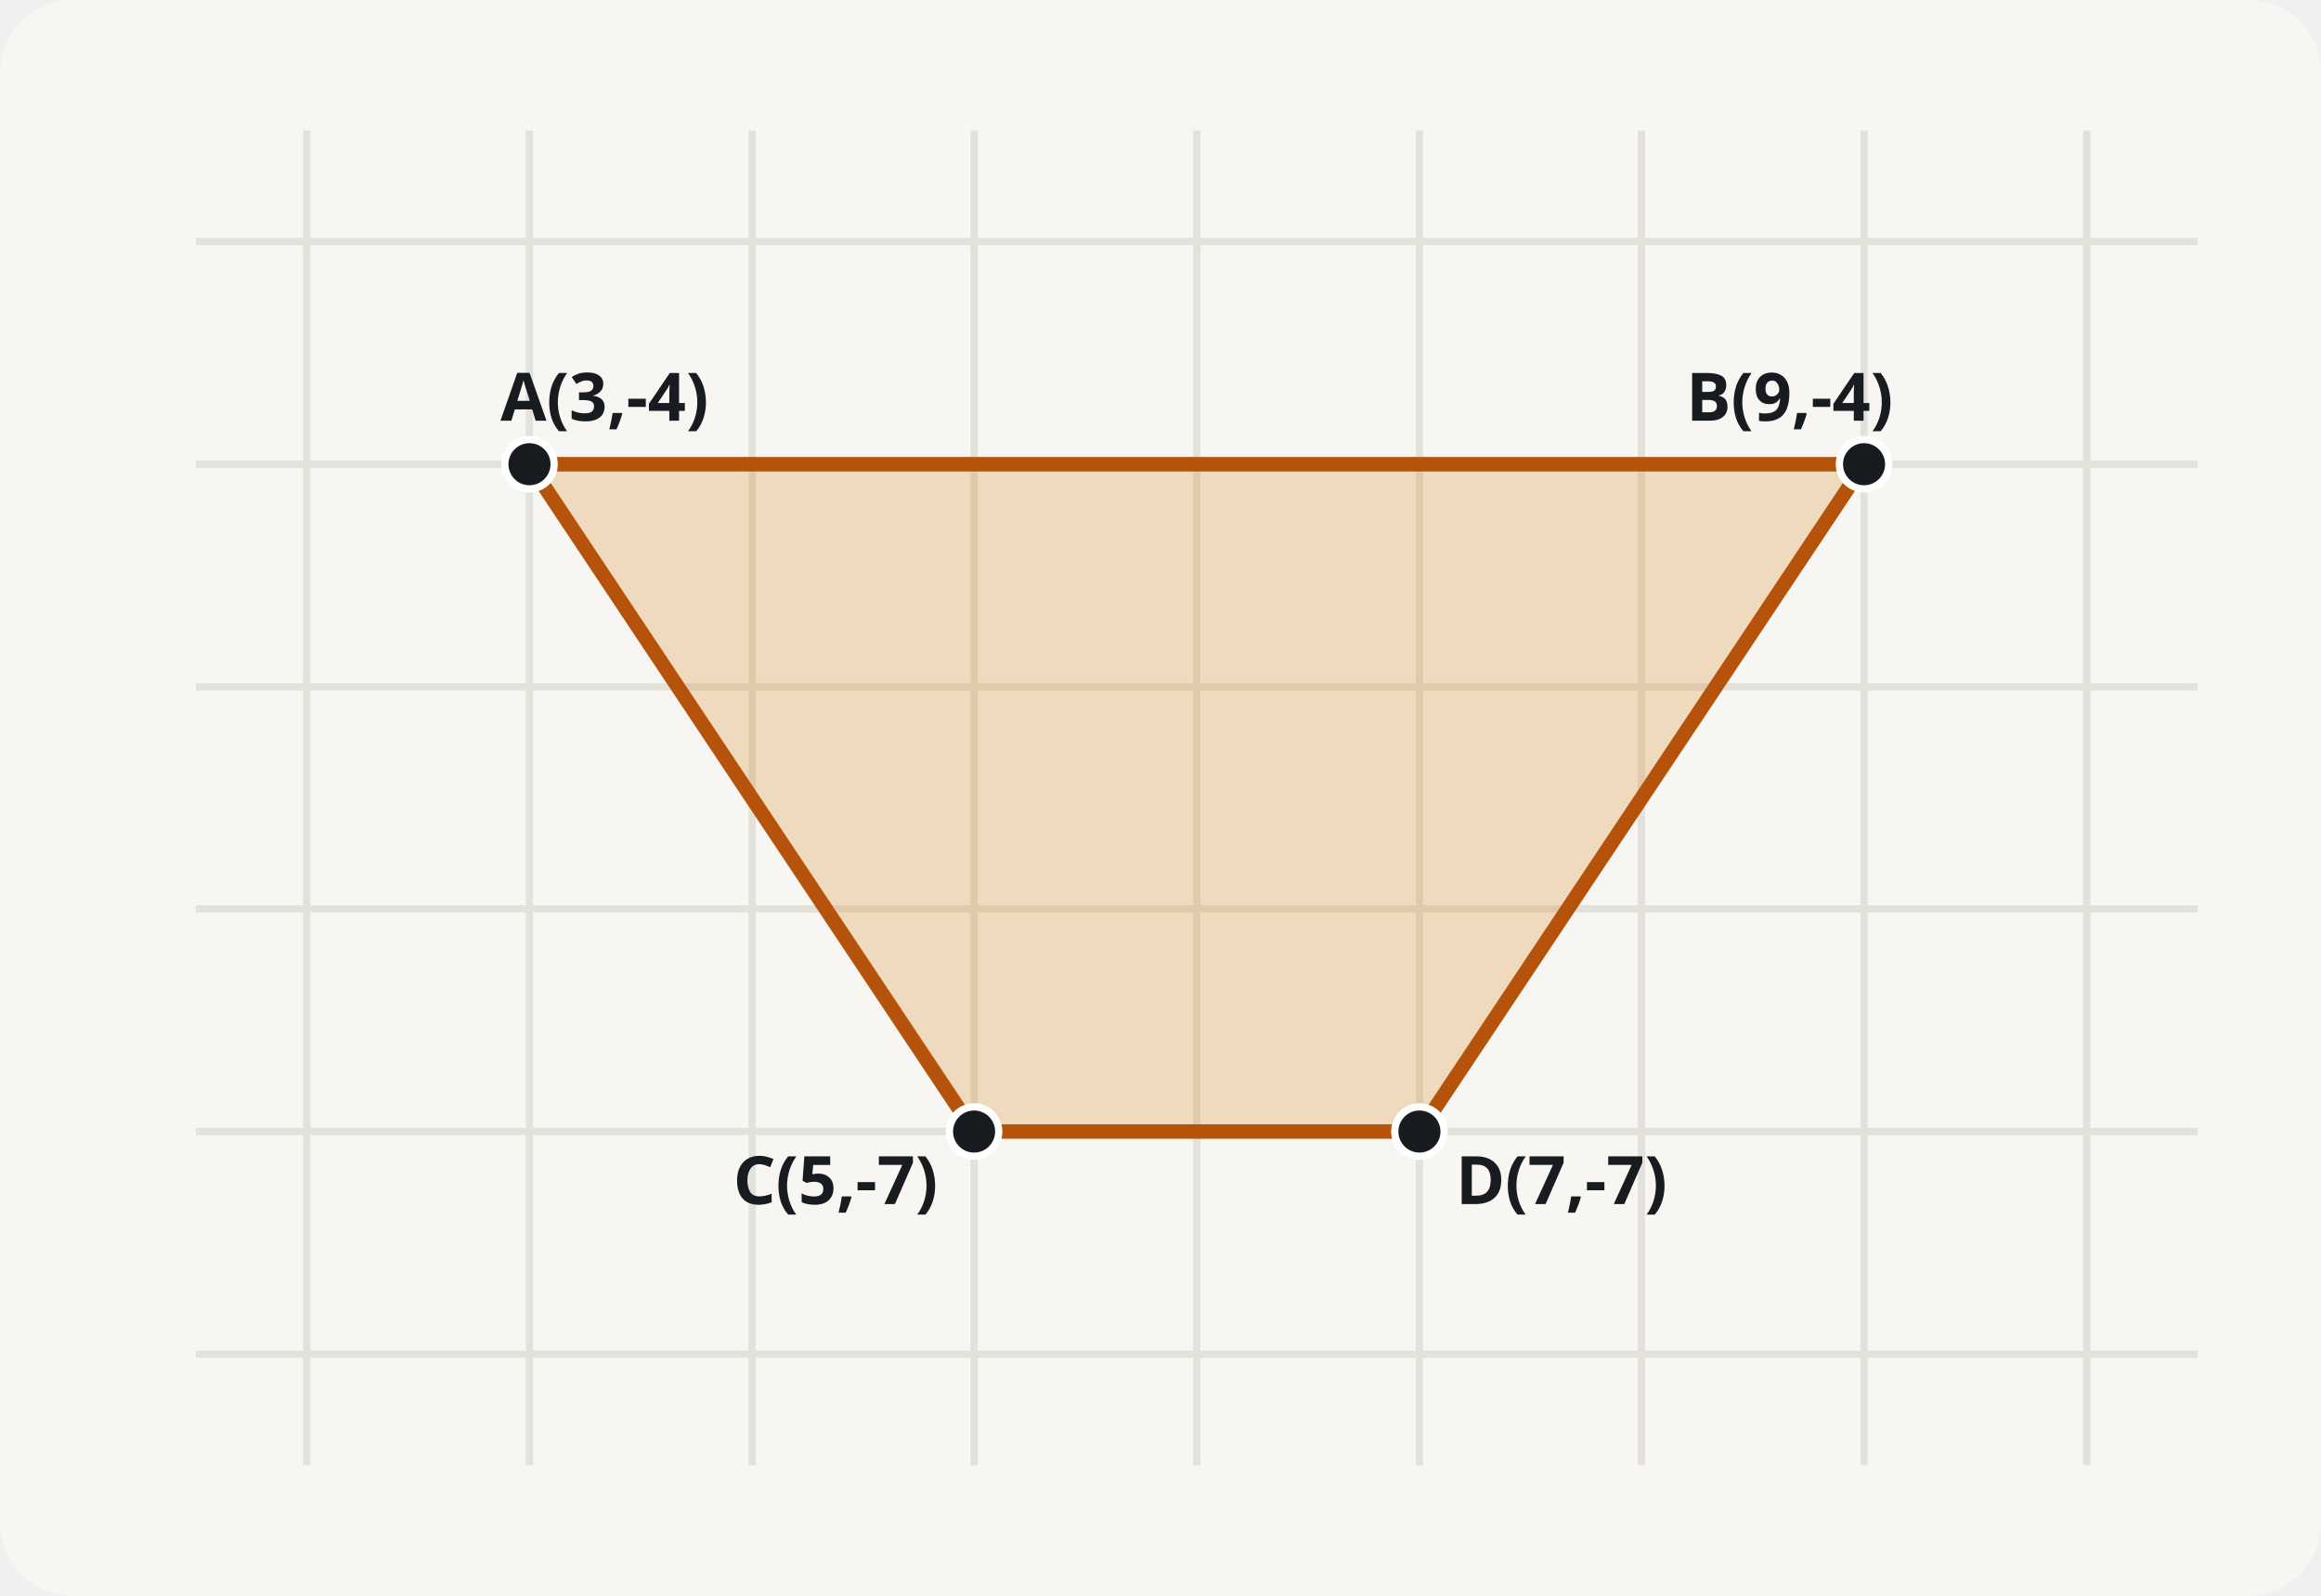
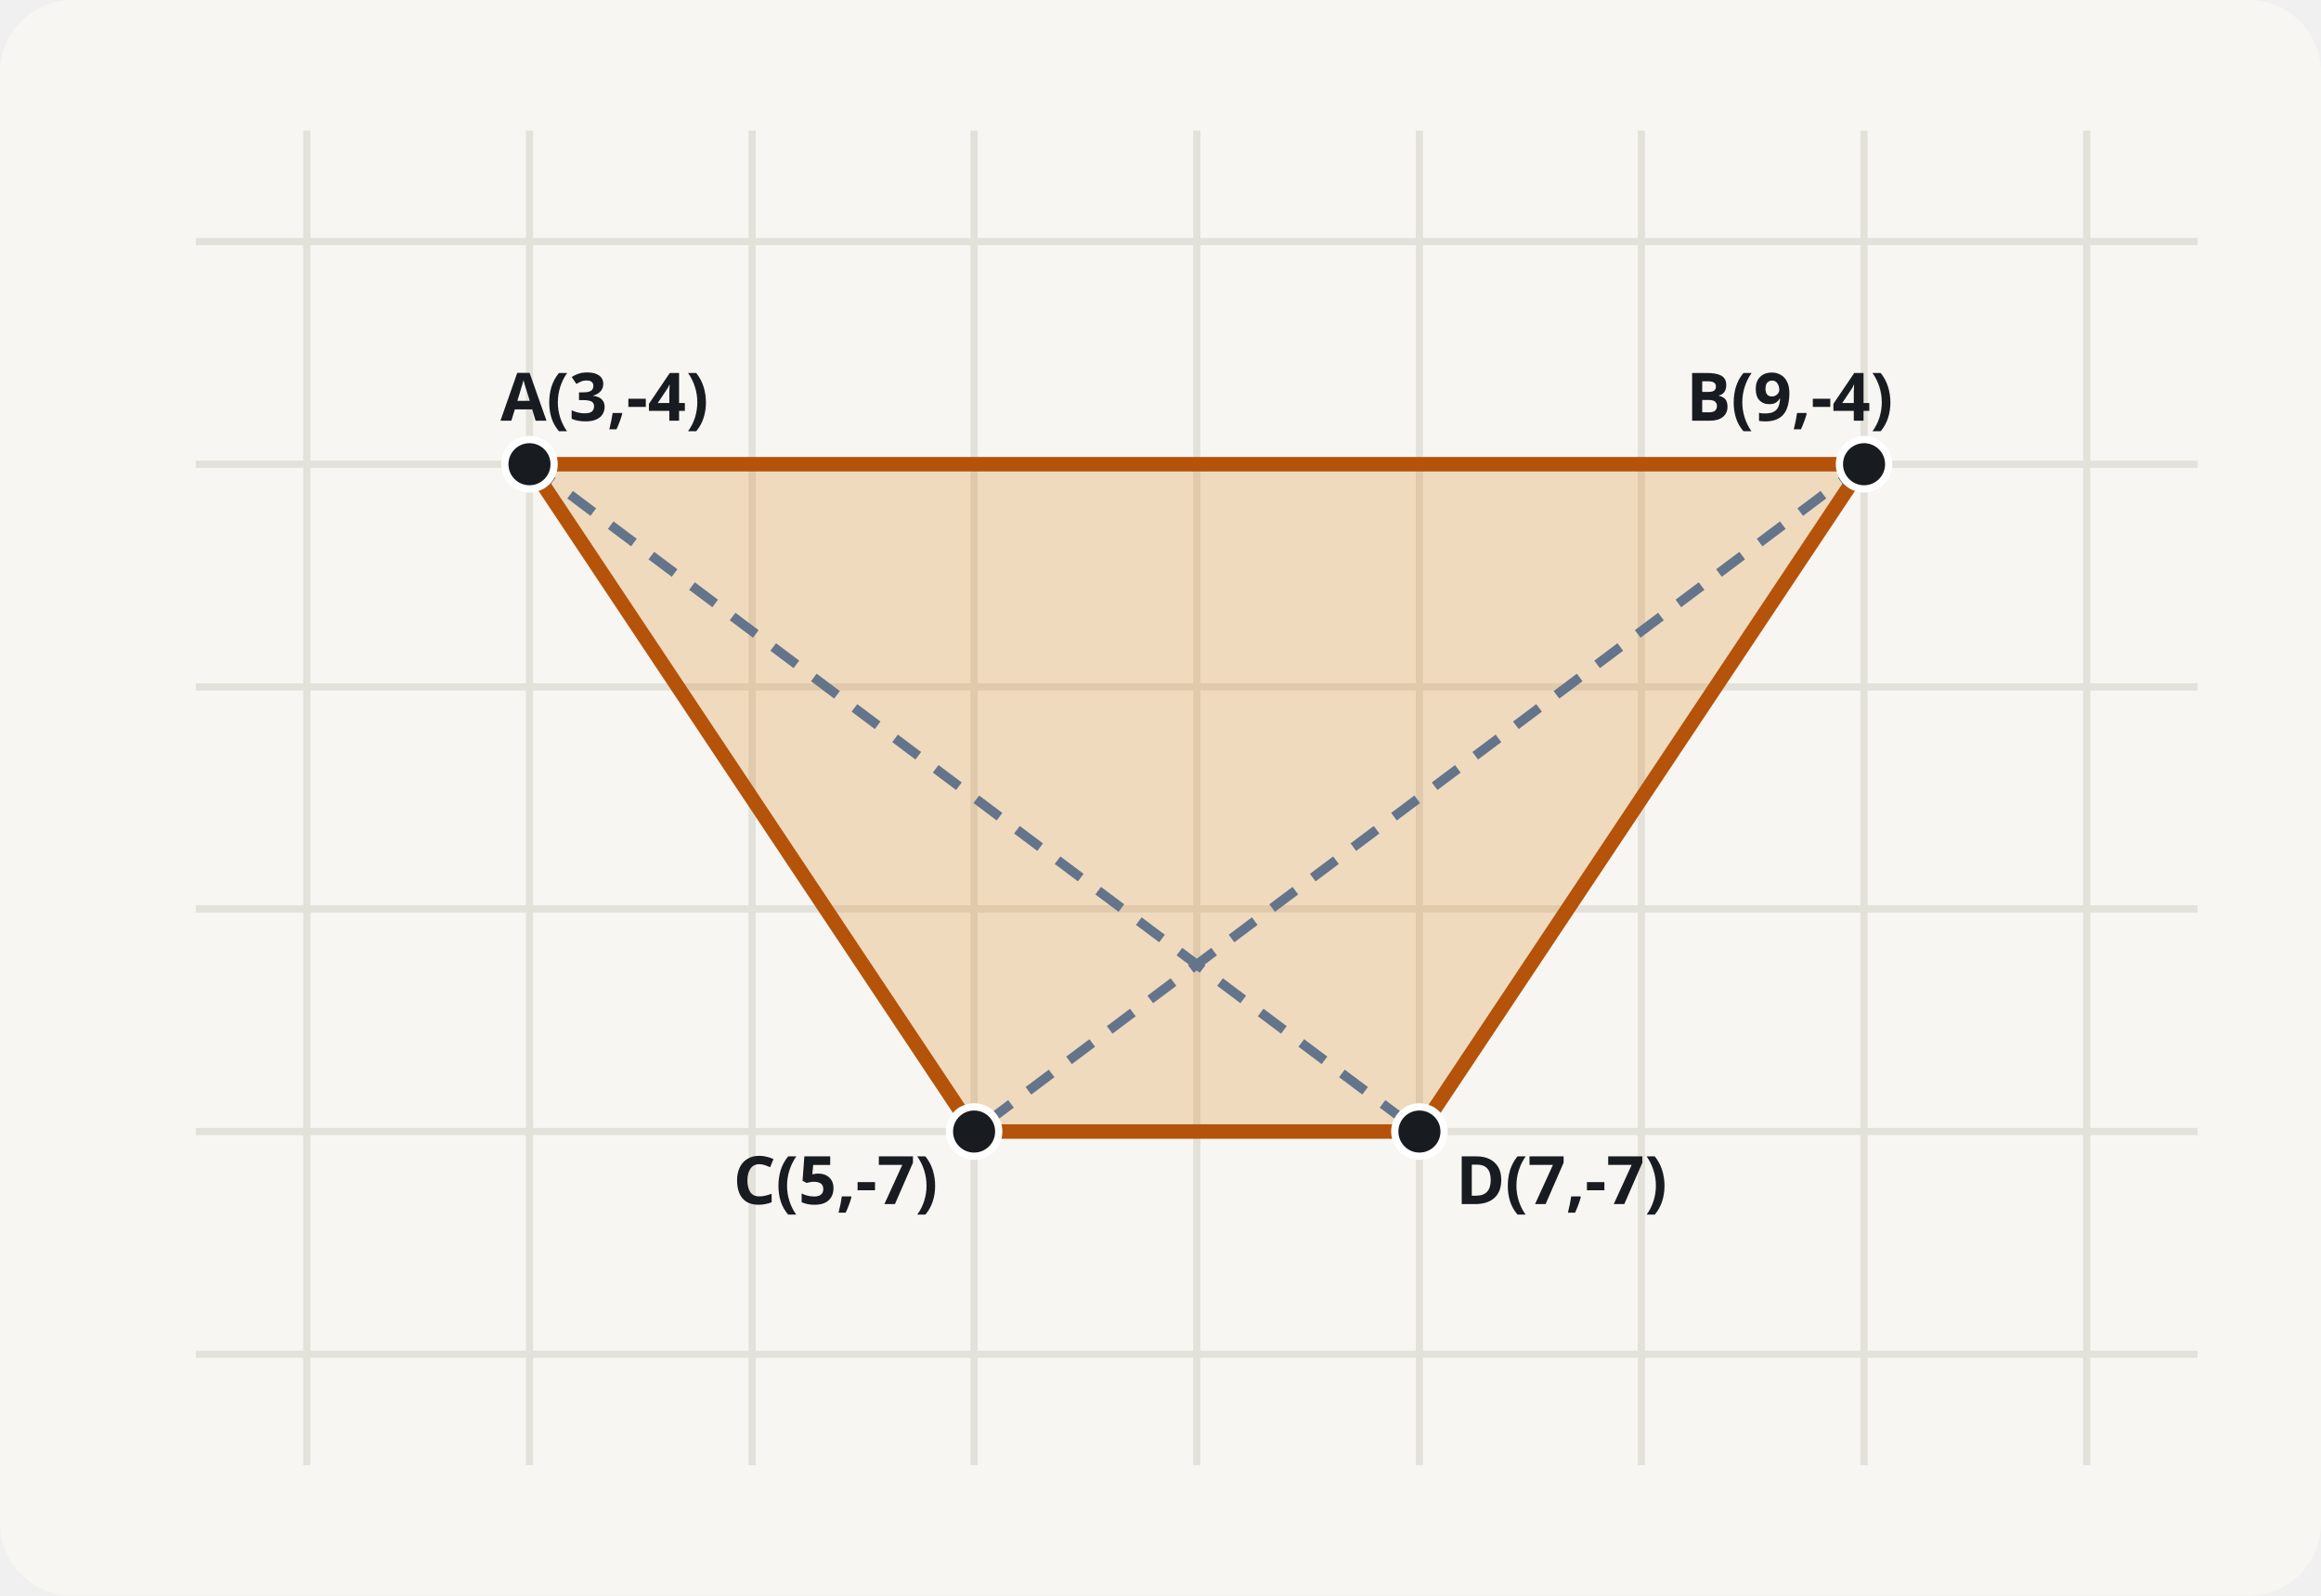
<svg xmlns="http://www.w3.org/2000/svg" viewBox="0 0 320 220" role="img" aria-labelledby="t desc">
  <rect width="320" height="220" rx="10" fill="#F7F6F2" />
  <line x1="42.3" y1="18.0" x2="42.3" y2="202.0" stroke="#E3E2DA" stroke-width="1" />
  <line x1="73" y1="18.0" x2="73" y2="202.0" stroke="#E3E2DA" stroke-width="1" />
  <line x1="103.7" y1="18.0" x2="103.7" y2="202.0" stroke="#E3E2DA" stroke-width="1" />
  <line x1="134.3" y1="18.0" x2="134.3" y2="202.0" stroke="#E3E2DA" stroke-width="1" />
  <line x1="165" y1="18.0" x2="165" y2="202.0" stroke="#E3E2DA" stroke-width="1" />
  <line x1="195.7" y1="18.0" x2="195.7" y2="202.0" stroke="#E3E2DA" stroke-width="1" />
  <line x1="226.3" y1="18.0" x2="226.3" y2="202.0" stroke="#E3E2DA" stroke-width="1" />
  <line x1="257" y1="18.0" x2="257" y2="202.0" stroke="#E3E2DA" stroke-width="1" />
  <line x1="287.7" y1="18.0" x2="287.7" y2="202.0" stroke="#E3E2DA" stroke-width="1" />
  <line x1="27.0" y1="186.7" x2="303.0" y2="186.7" stroke="#E3E2DA" stroke-width="1" />
  <line x1="27.0" y1="156" x2="303.0" y2="156" stroke="#E3E2DA" stroke-width="1" />
  <line x1="27.0" y1="125.3" x2="303.0" y2="125.3" stroke="#E3E2DA" stroke-width="1" />
  <line x1="27.0" y1="94.7" x2="303.0" y2="94.7" stroke="#E3E2DA" stroke-width="1" />
  <line x1="27.0" y1="64" x2="303.0" y2="64" stroke="#E3E2DA" stroke-width="1" />
  <line x1="27.0" y1="33.3" x2="303.0" y2="33.3" stroke="#E3E2DA" stroke-width="1" />
  <polygon points="73,64 257,64 195.7,156 134.3,156" fill="#D97706" fill-opacity="0.22" stroke="#B45309" stroke-width="2" stroke-linejoin="round" />
+   <g stroke="#64748B" stroke-width="1.3" stroke-dasharray="4 3" fill="none">
+     <line x1="257" y1="64" x2="134.3" y2="156" />
+     <line x1="73" y1="64" x2="195.7" y2="156" />
+   </g>
  <circle cx="73" cy="64" r="3.4" fill="#181B20" stroke="#FFFFFF" stroke-width="1" />
  <text x="69" y="58" font-family="system-ui,sans-serif" font-size="9.2" font-weight="700" text-anchor="start" fill="#181B20">A(3,-4)</text>
  <circle cx="257" cy="64" r="3.4" fill="#181B20" stroke="#FFFFFF" stroke-width="1" />
  <text x="261" y="58" font-family="system-ui,sans-serif" font-size="9.2" font-weight="700" text-anchor="end" fill="#181B20">B(9,-4)</text>
  <circle cx="195.7" cy="156" r="3.4" fill="#181B20" stroke="#FFFFFF" stroke-width="1" />
  <text x="200.7" y="166" font-family="system-ui,sans-serif" font-size="9.2" font-weight="700" text-anchor="start" fill="#181B20">D(7,-7)</text>
  <circle cx="134.3" cy="156" r="3.4" fill="#181B20" stroke="#FFFFFF" stroke-width="1" />
  <text x="129.3" y="166" font-family="system-ui,sans-serif" font-size="9.2" font-weight="700" text-anchor="end" fill="#181B20">C(5,-7)</text>
</svg>
